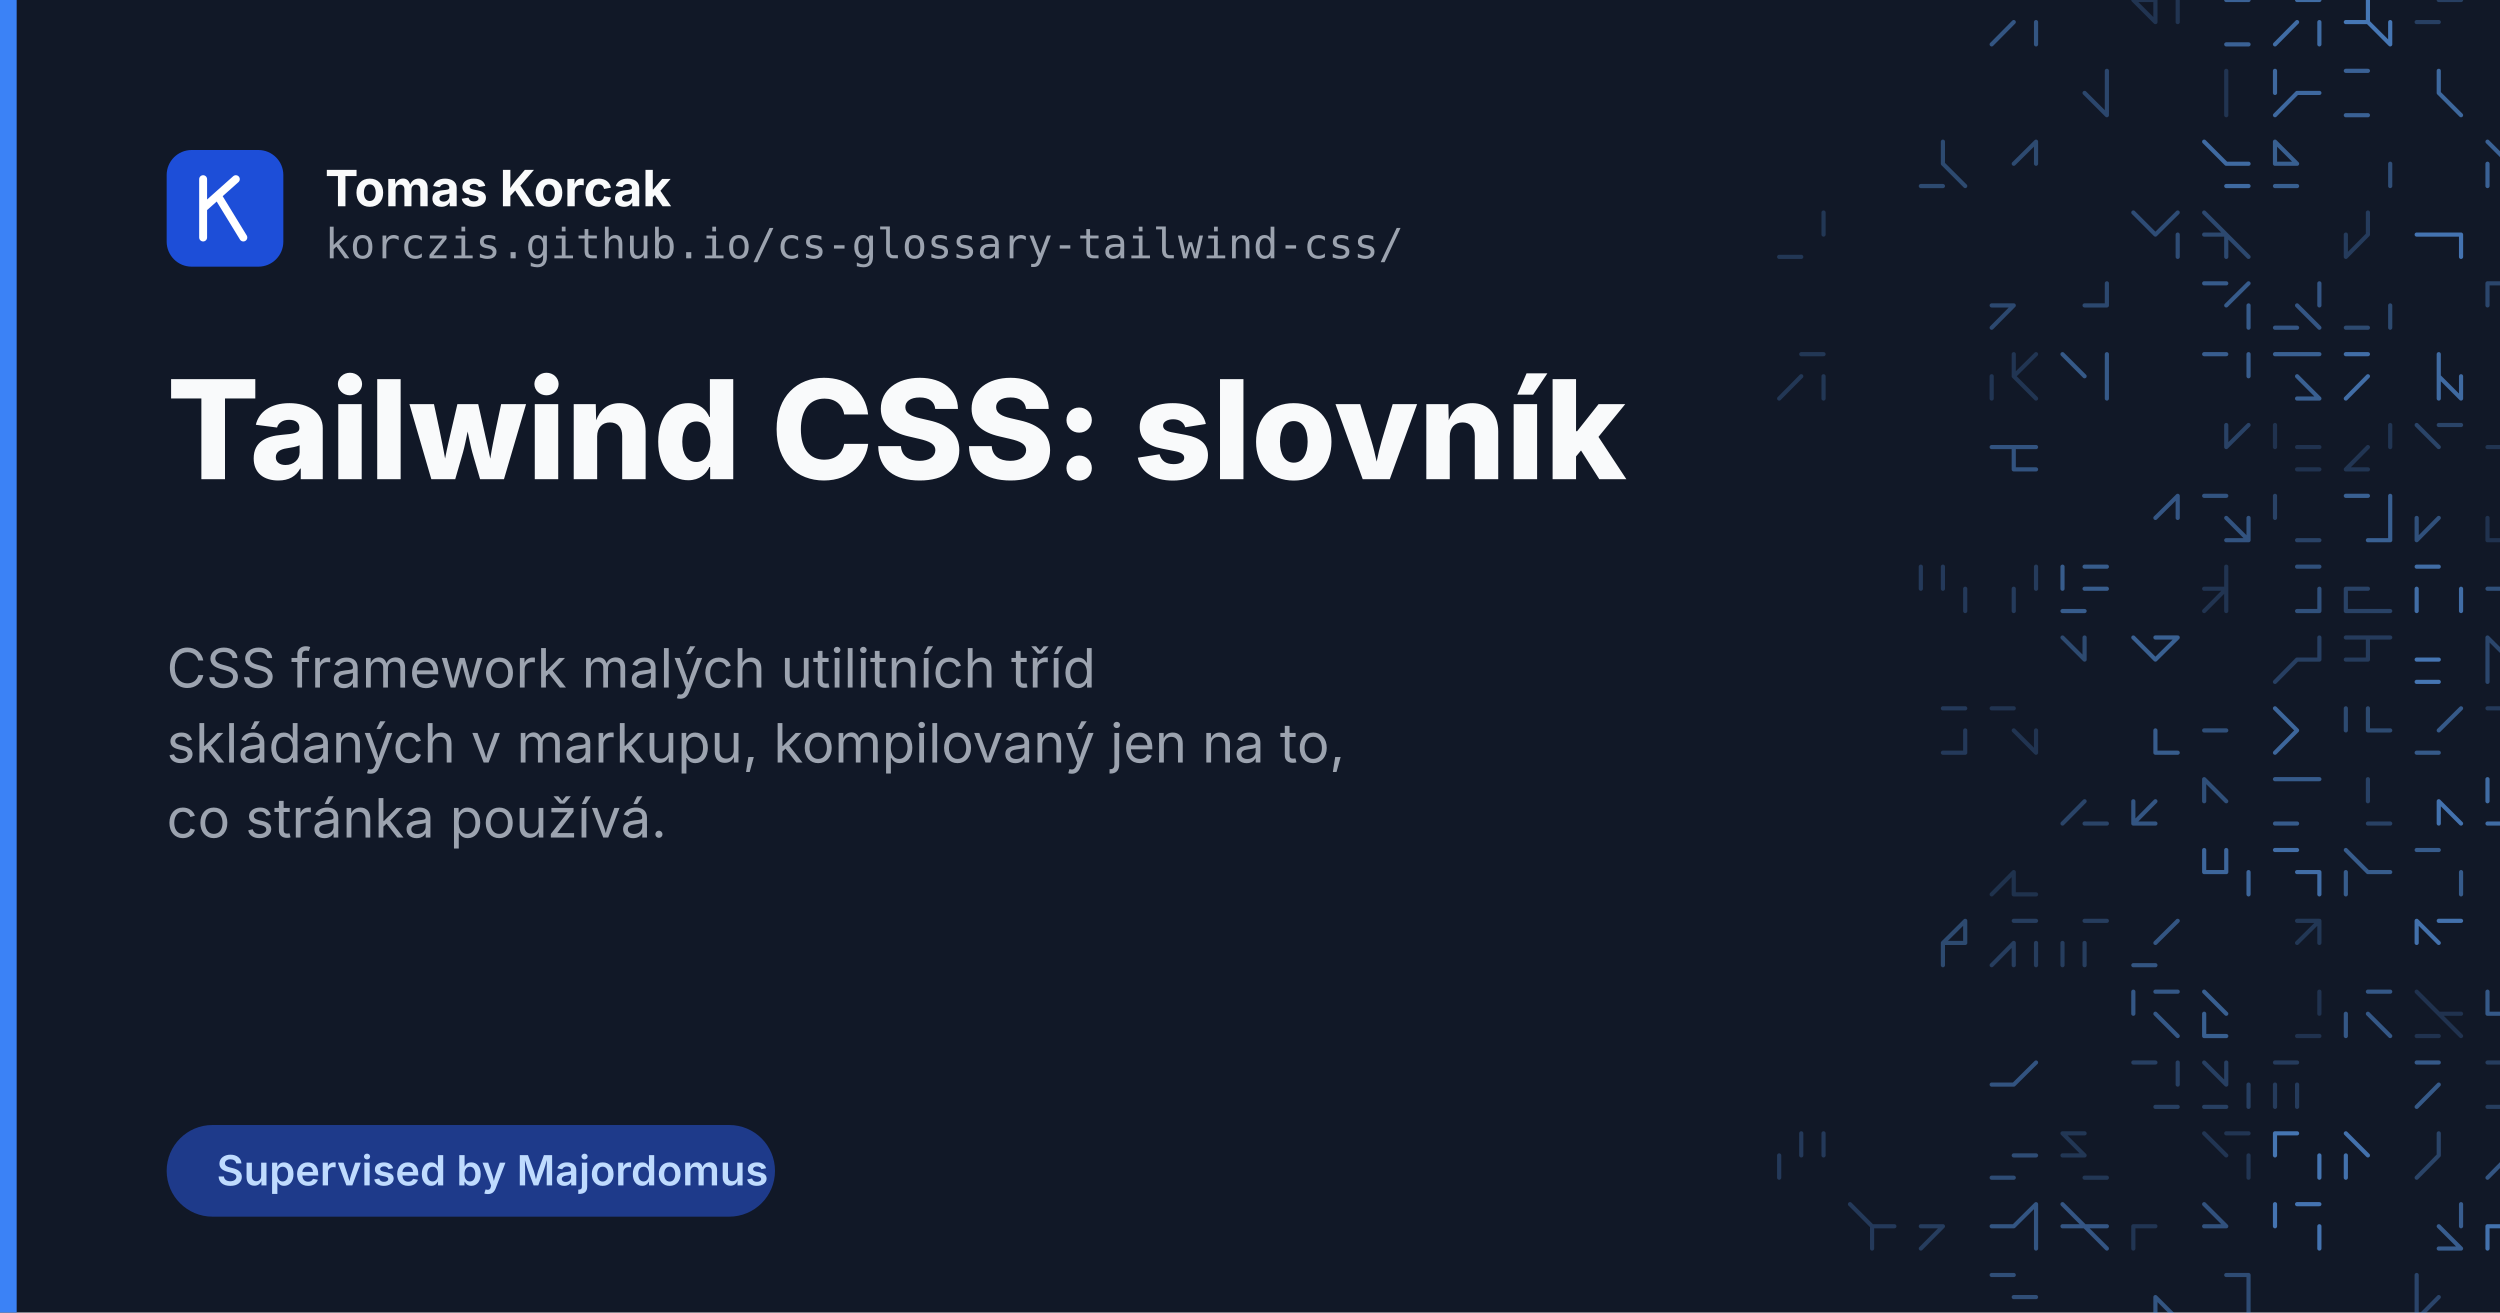
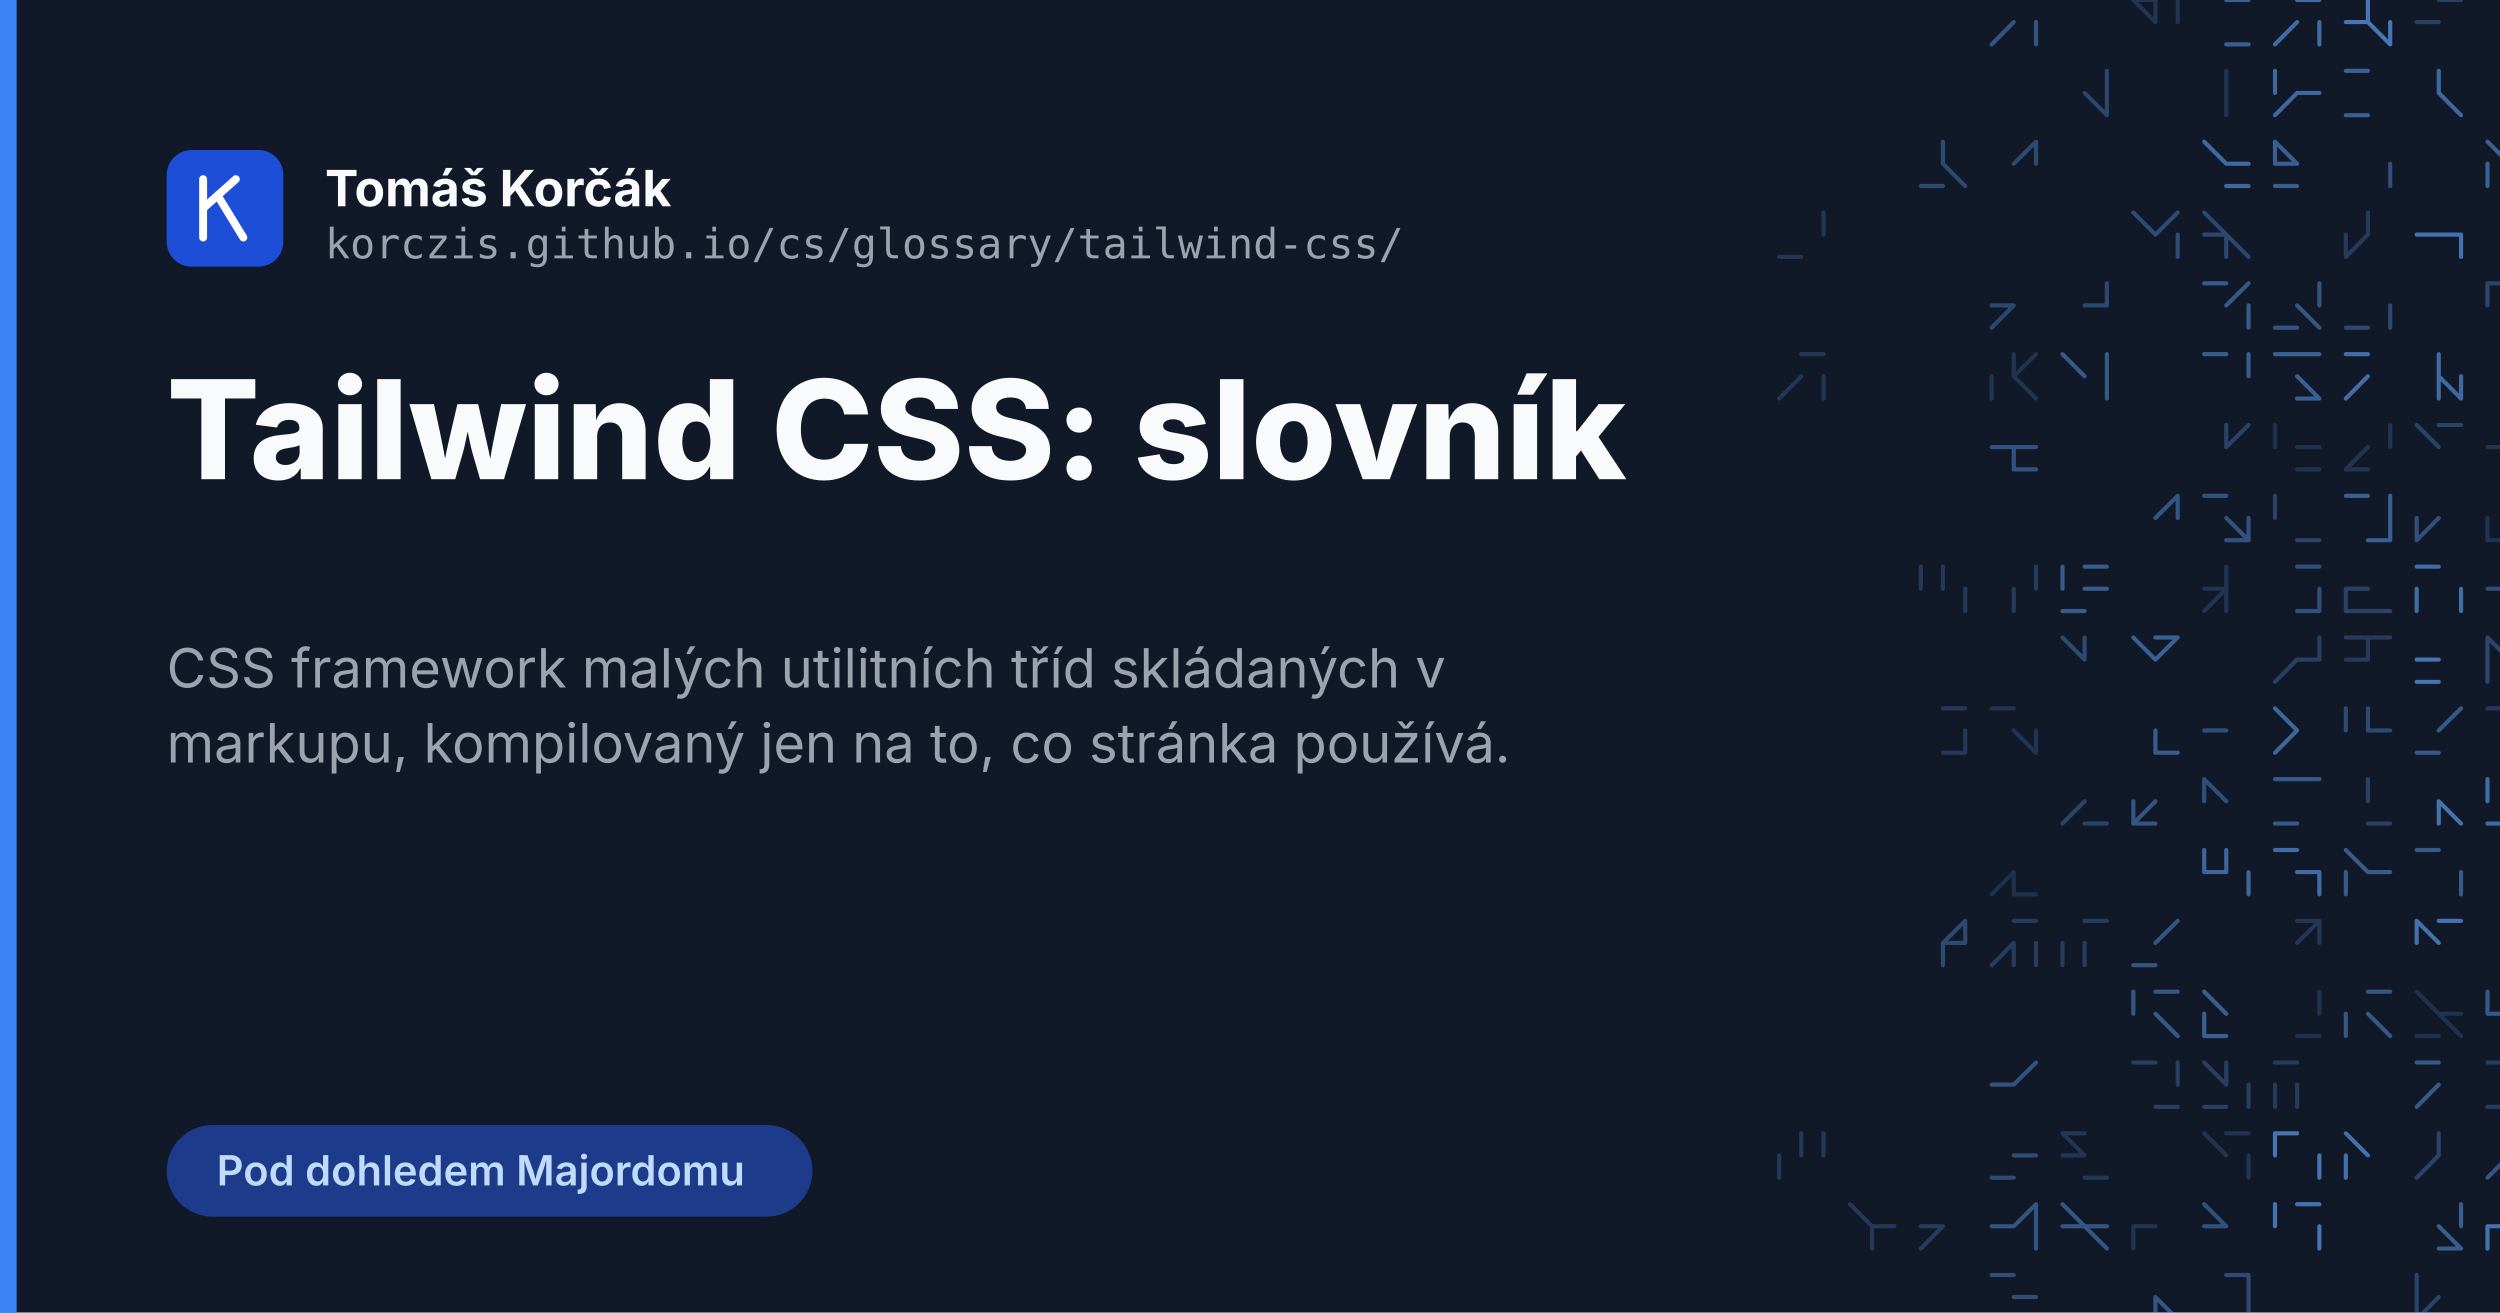
- <svg xmlns="http://www.w3.org/2000/svg" width="1200" height="630" viewBox="0 0 1200 630">
+ <svg xmlns="http://www.w3.org/2000/svg" width="1200" height="630" viewBox="0 0 1200 630" xml:lang="cs">
  <rect width="1200" height="630" fill="#111827" />
  <g fill="none" stroke="#60a5fa" stroke-width="2" stroke-linecap="round">
    <path d="M977.3 10.6L977.3 21.3M966.6 10.6L956.0 21.3" opacity="0.43" />
    <path d="M1024.0 0.0L1034.6 0.0M1024.0 0.0L1034.6 10.6M1045.3 0.0L1045.3 10.6M1034.6 0.0L1034.6 10.6" opacity="0.20" />
    <path d="M1068.6 21.3L1079.3 21.3M1068.6 0.0L1079.3 0.0" opacity="0.52" />
    <path d="M1113.3 10.6L1113.3 21.3M1102.6 10.6L1092.0 21.3M1102.6 10.6L1092.0 21.3M1102.6 0.0L1113.3 0.0" opacity="0.59" />
    <path d="M1136.6 0.0L1136.6 10.6M1147.3 10.6L1147.3 21.3M1126.0 10.6L1136.6 10.6M1136.6 10.6L1147.3 21.3" opacity="0.67" />
    <path d="M1170.6 0.0L1181.3 0.0M1160.0 10.6L1170.6 10.6" opacity="0.28" />
    <path d="M1215.3 0.0L1215.3 10.6M1215.3 0.0L1215.3 10.6M1215.3 0.0L1204.6 10.6M1215.3 0.0L1204.6 10.6" opacity="0.53" />
    <path d="M1238.6 10.6L1238.6 21.3M1238.6 10.6L1238.6 21.3M1238.6 0.0L1238.6 10.6M1249.3 0.0L1238.6 10.6" opacity="0.31" />
    <path d="M1011.3 34.0L1011.3 44.6M1000.6 44.6L1011.3 55.3M1011.3 44.6L1011.3 55.3" opacity="0.33" />
    <path d="M1068.6 34.0L1068.6 44.6M1068.6 34.0L1068.6 44.6M1068.6 44.6L1068.6 55.3" opacity="0.20" />
    <path d="M1102.6 44.6L1092.0 55.3M1092.0 34.0L1092.0 44.6M1102.6 44.6L1113.3 44.6" opacity="0.57" />
    <path d="M1126.0 34.0L1136.6 34.0M1126.0 55.3L1136.6 55.3" opacity="0.52" />
    <path d="M1170.6 44.6L1181.3 55.3M1170.6 34.0L1170.6 44.6" opacity="0.56" />
    <path d="M1204.6 44.6L1215.3 44.6M1204.6 55.3L1215.3 55.3" opacity="0.57" />
    <path d="M1238.6 34.0L1249.3 34.0M1238.6 34.0L1238.6 44.6M1249.3 34.0L1249.3 44.6" opacity="0.41" />
    <path d="M932.6 68.0L932.6 78.6M922.0 89.3L932.6 89.3M932.6 78.6L943.3 89.3" opacity="0.35" />
    <path d="M977.3 68.0L977.3 78.6M977.3 68.0L966.6 78.6" opacity="0.35" />
    <path d="M1068.6 89.3L1079.3 89.3M1068.6 78.6L1079.3 78.6M1068.6 89.3L1079.3 89.3M1058.0 68.0L1068.6 78.6" opacity="0.58" />
    <path d="M1092.0 68.0L1092.0 78.6M1092.0 89.3L1102.6 89.3M1092.0 68.0L1102.6 78.6M1092.0 78.6L1102.6 78.6" opacity="0.50" />
    <path d="M1147.3 78.6L1147.3 89.3M1147.3 78.6L1147.3 89.3" opacity="0.38" />
    <path d="M1204.6 78.6L1215.3 89.3M1194.0 78.6L1194.0 89.3M1194.0 68.0L1204.6 78.6" opacity="0.52" />
    <path d="M1228.0 78.6L1238.6 78.6M1228.0 68.0L1228.0 78.6" opacity="0.57" />
    <path d="M875.3 102.0L875.3 112.6M854.0 123.3L864.6 123.3" opacity="0.22" />
    <path d="M1045.3 102.0L1034.6 112.6M1024.0 102.0L1034.6 112.6M1024.0 102.0L1034.6 112.6M1045.3 112.6L1045.3 123.3" opacity="0.37" />
    <path d="M1058.0 102.0L1068.6 112.6M1058.0 112.6L1068.6 112.6M1068.6 112.6L1079.3 123.3M1068.6 112.6L1068.6 123.3" opacity="0.34" />
    <path d="M1126.0 112.6L1126.0 123.3M1136.6 112.6L1126.0 123.3M1136.6 102.0L1136.6 112.6" opacity="0.25" />
    <path d="M1181.3 112.6L1181.3 123.3M1160.0 112.6L1170.6 112.6M1170.6 112.6L1181.3 112.6" opacity="0.65" />
    <path d="M956.0 146.6L966.6 146.6M966.6 146.6L956.0 157.3" opacity="0.34" />
    <path d="M1011.3 136.0L1011.3 146.6M1000.6 146.6L1011.3 146.6M1000.6 146.6L1011.3 146.6" opacity="0.34" />
    <path d="M1079.3 136.0L1068.6 146.6M1058.0 136.0L1068.6 136.0M1079.3 146.6L1079.3 157.3" opacity="0.47" />
    <path d="M1113.3 136.0L1113.3 146.6M1092.0 157.3L1102.6 157.3M1102.6 146.6L1113.3 157.3" opacity="0.44" />
    <path d="M1126.0 157.3L1136.6 157.3M1147.3 146.6L1147.3 157.3" opacity="0.35" />
    <path d="M1215.3 146.6L1215.3 157.3M1194.0 136.0L1194.0 146.6M1204.6 136.0L1215.3 136.0M1194.0 136.0L1204.6 136.0" opacity="0.33" />
    <path d="M1249.3 146.6L1249.3 157.3M1228.0 146.6L1238.6 146.6M1228.0 146.6L1238.6 146.6M1249.3 146.6L1249.3 157.3" opacity="0.66" />
    <path d="M864.6 170.0L875.3 170.0M875.3 180.6L875.3 191.3M864.6 180.6L854.0 191.3" opacity="0.22" />
    <path d="M966.6 180.6L977.3 191.3M966.6 170.0L966.6 180.6M956.0 180.6L956.0 191.3M977.3 170.0L966.6 180.6" opacity="0.21" />
    <path d="M1011.3 180.6L1011.3 191.3M1011.3 170.0L1011.3 180.6M990.0 170.0L1000.6 180.6" opacity="0.46" />
    <path d="M1058.0 170.0L1068.6 170.0M1079.3 170.0L1079.3 180.6" opacity="0.49" />
    <path d="M1102.6 191.3L1113.3 191.3M1102.6 180.6L1113.3 191.3M1092.0 170.0L1102.6 170.0M1102.6 170.0L1113.3 170.0" opacity="0.51" />
    <path d="M1136.6 180.6L1126.0 191.3M1136.6 180.6L1126.0 191.3M1136.6 180.6L1126.0 191.3M1126.0 170.0L1136.6 170.0" opacity="0.60" />
    <path d="M1170.6 180.6L1170.6 191.3M1170.6 170.0L1170.6 180.6M1170.6 180.6L1181.3 191.3M1181.3 180.6L1181.3 191.3" opacity="0.58" />
    <path d="M1238.6 180.6L1249.3 191.3M1228.0 191.3L1238.6 191.3M1249.3 180.6L1249.3 191.3" opacity="0.51" />
    <path d="M966.6 214.6L977.3 214.6M966.6 225.3L977.3 225.3M956.0 214.6L966.6 214.6M966.6 214.6L966.6 225.3" opacity="0.42" />
    <path d="M1079.3 204.0L1068.6 214.6M1068.6 204.0L1068.6 214.6" opacity="0.30" />
    <path d="M1092.0 204.0L1092.0 214.6M1092.0 204.0L1092.0 214.6M1102.6 214.6L1113.3 214.6M1102.6 225.3L1113.3 225.3" opacity="0.19" />
    <path d="M1126.0 225.3L1136.6 225.3M1147.3 204.0L1147.3 214.6M1136.6 214.6L1126.0 225.3" opacity="0.21" />
    <path d="M1170.6 204.0L1181.3 204.0M1160.0 204.0L1170.6 214.6" opacity="0.31" />
    <path d="M1194.0 214.6L1204.6 214.6M1215.3 214.6L1215.3 225.3" opacity="0.20" />
    <path d="M1045.3 238.0L1045.3 248.6M1045.3 238.0L1034.6 248.6" opacity="0.44" />
    <path d="M1068.6 259.3L1079.3 259.3M1068.6 248.6L1079.3 259.3M1058.0 238.0L1068.6 238.0M1079.3 248.6L1079.3 259.3" opacity="0.42" />
    <path d="M1092.0 238.0L1092.0 248.6M1102.6 259.3L1113.3 259.3" opacity="0.30" />
    <path d="M1126.0 238.0L1136.6 238.0M1136.6 259.3L1147.3 259.3M1147.3 238.0L1147.3 248.6M1147.3 248.6L1147.3 259.3" opacity="0.51" />
    <path d="M1170.6 248.6L1160.0 259.3M1160.0 248.6L1160.0 259.3" opacity="0.40" />
    <path d="M1194.0 259.3L1204.6 259.3M1215.3 248.6L1215.3 259.3M1194.0 248.6L1194.0 259.3" opacity="0.19" />
    <path d="M1228.0 248.6L1228.0 259.3M1249.3 238.0L1238.6 248.6M1238.6 248.6L1249.3 248.6M1228.0 238.0L1228.0 248.6" opacity="0.53" />
    <path d="M943.3 282.6L943.3 293.3M932.6 272.0L932.6 282.6M922.0 272.0L922.0 282.6" opacity="0.24" />
    <path d="M966.6 282.6L966.6 293.3M977.3 272.0L977.3 282.6" opacity="0.25" />
    <path d="M990.0 293.3L1000.6 293.3M1000.6 272.0L1011.3 272.0M990.0 272.0L990.0 282.6M1000.6 282.6L1011.3 282.6" opacity="0.48" />
    <path d="M1058.0 282.6L1068.6 282.6M1068.6 272.0L1068.6 282.6M1068.6 282.6L1068.6 293.3M1068.6 282.6L1058.0 293.3" opacity="0.20" />
    <path d="M1102.6 272.0L1113.3 272.0M1102.6 293.3L1113.3 293.3M1113.3 282.6L1113.3 293.3M1102.6 293.3L1113.3 293.3" opacity="0.40" />
    <path d="M1136.6 293.3L1147.3 293.3M1126.0 293.3L1136.6 293.3M1126.0 282.6L1126.0 293.3M1126.0 282.6L1136.6 282.6" opacity="0.30" />
    <path d="M1160.0 272.0L1170.6 272.0M1160.0 282.6L1160.0 293.3M1181.3 282.6L1181.3 293.3" opacity="0.60" />
    <path d="M1204.6 293.3L1215.3 293.3M1194.0 282.6L1204.6 282.6M1204.6 272.0L1204.6 282.6" opacity="0.39" />
    <path d="M1228.0 272.0L1228.0 282.6M1228.0 272.0L1238.6 282.6M1238.6 282.6L1249.3 293.3M1238.6 282.6L1249.3 282.6" opacity="0.41" />
    <path d="M990.0 306.0L1000.6 316.6M1000.6 306.0L1000.6 316.6" opacity="0.35" />
    <path d="M1045.3 306.0L1034.6 316.6M1024.0 306.0L1034.6 316.6M1034.6 306.0L1045.3 306.0" opacity="0.51" />
    <path d="M1102.6 316.6L1092.0 327.3M1113.3 306.0L1113.3 316.6M1102.6 316.6L1113.3 316.6" opacity="0.28" />
    <path d="M1136.6 306.0L1147.3 306.0M1126.0 306.0L1136.6 306.0M1126.0 316.6L1136.6 316.6M1136.6 306.0L1136.6 316.6" opacity="0.25" />
    <path d="M1160.0 327.3L1170.6 327.3M1160.0 316.6L1170.6 316.6" opacity="0.66" />
    <path d="M1204.6 316.6L1215.3 327.3M1194.0 306.0L1204.6 316.6M1194.0 316.6L1194.0 327.3M1194.0 306.0L1194.0 316.6" opacity="0.33" />
    <path d="M1238.6 316.6L1249.3 316.6M1249.3 306.0L1249.3 316.6M1249.3 306.0L1249.3 316.6M1249.3 306.0L1238.6 316.6" opacity="0.20" />
    <path d="M932.6 361.3L943.3 361.3M932.6 361.3L943.3 361.3M932.6 340.0L943.3 340.0M943.3 350.6L943.3 361.3" opacity="0.24" />
    <path d="M977.3 350.6L977.3 361.3M966.6 350.6L977.3 361.3M956.0 340.0L966.6 340.0" opacity="0.20" />
    <path d="M1034.6 350.6L1034.6 361.3M1034.6 361.3L1045.3 361.3" opacity="0.48" />
    <path d="M1058.0 350.6L1068.6 350.6M1058.0 350.6L1068.6 350.6" opacity="0.39" />
    <path d="M1092.0 340.0L1102.6 350.6M1102.6 350.6L1092.0 361.3" opacity="0.55" />
    <path d="M1136.6 340.0L1136.6 350.6M1126.0 340.0L1126.0 350.6M1136.6 350.6L1147.3 350.6" opacity="0.35" />
    <path d="M1181.3 340.0L1170.6 350.6M1160.0 361.3L1170.6 361.3" opacity="0.46" />
    <path d="M1215.3 350.6L1215.3 361.3M1194.0 340.0L1204.6 340.0" opacity="0.24" />
    <path d="M1238.6 350.6L1238.6 361.3M1238.6 340.0L1238.6 350.6M1228.0 340.0L1238.6 340.0" opacity="0.41" />
    <path d="M1000.6 384.6L990.0 395.3M1000.6 384.6L990.0 395.3M1000.6 395.3L1011.3 395.3" opacity="0.31" />
    <path d="M1024.0 395.3L1034.6 395.3M1034.6 384.6L1024.0 395.3M1024.0 384.6L1024.0 395.3" opacity="0.43" />
    <path d="M1058.0 374.0L1058.0 384.6M1058.0 374.0L1068.6 384.6" opacity="0.39" />
    <path d="M1102.6 374.0L1113.3 374.0M1092.0 374.0L1102.6 374.0M1092.0 395.3L1102.6 395.3" opacity="0.47" />
    <path d="M1136.6 395.3L1147.3 395.3M1136.6 374.0L1136.6 384.6" opacity="0.29" />
    <path d="M1170.6 384.6L1181.3 395.3M1170.6 384.6L1170.6 395.3" opacity="0.64" />
    <path d="M1194.0 374.0L1194.0 384.6M1194.0 395.3L1204.6 395.3M1194.0 395.3L1204.6 395.3" opacity="0.59" />
    <path d="M1238.6 384.6L1249.3 395.3M1228.0 374.0L1228.0 384.6" opacity="0.44" />
    <path d="M966.6 418.6L956.0 429.3M966.6 418.6L966.6 429.3M966.6 429.3L977.3 429.3" opacity="0.18" />
    <path d="M1058.0 418.6L1068.6 418.6M1068.6 408.0L1068.6 418.6M1079.3 418.6L1079.3 429.3M1058.0 408.0L1058.0 418.6" opacity="0.55" />
    <path d="M1102.6 418.6L1113.3 418.6M1113.3 418.6L1113.3 429.3M1092.0 408.0L1102.6 408.0" opacity="0.60" />
    <path d="M1126.0 418.6L1126.0 429.3M1136.6 418.6L1147.3 418.6M1126.0 408.0L1136.6 418.6M1136.6 418.6L1147.3 418.6" opacity="0.48" />
    <path d="M1181.3 418.6L1181.3 429.3M1160.0 408.0L1170.6 408.0" opacity="0.47" />
    <path d="M1204.6 418.6L1215.3 418.6M1215.3 408.0L1204.6 418.6M1215.3 408.0L1204.6 418.6" opacity="0.24" />
    <path d="M1228.0 429.3L1238.6 429.3M1238.6 418.6L1228.0 429.3M1249.3 408.0L1238.6 418.6" opacity="0.45" />
    <path d="M943.3 442.0L932.6 452.6M932.6 452.6L943.3 452.6M932.6 452.6L932.6 463.3M943.3 442.0L943.3 452.6" opacity="0.35" />
    <path d="M966.6 442.0L977.3 442.0M966.6 452.6L966.6 463.3M966.6 452.6L956.0 463.3M977.3 452.6L977.3 463.3" opacity="0.26" />
    <path d="M1000.6 442.0L1011.3 442.0M990.0 452.6L990.0 463.3M1000.6 452.6L1000.6 463.3" opacity="0.26" />
    <path d="M1045.3 442.0L1034.6 452.6M1024.0 463.3L1034.6 463.3" opacity="0.43" />
    <path d="M1113.3 442.0L1113.3 452.6M1113.3 442.0L1102.6 452.6M1102.6 442.0L1113.3 442.0" opacity="0.22" />
    <path d="M1160.0 442.0L1160.0 452.6M1170.6 442.0L1181.3 442.0M1160.0 442.0L1170.6 452.6" opacity="0.63" />
    <path d="M1238.6 442.0L1238.6 452.6M1249.3 452.6L1249.3 463.3" opacity="0.30" />
    <path d="M1034.6 486.6L1045.3 497.3M1034.6 476.0L1045.3 476.0M1024.0 476.0L1024.0 486.6" opacity="0.45" />
    <path d="M1058.0 476.0L1068.6 486.6M1058.0 486.6L1058.0 497.3M1058.0 497.3L1068.6 497.3M1058.0 486.6L1058.0 497.3" opacity="0.50" />
    <path d="M1102.6 497.3L1113.3 497.3M1113.3 476.0L1113.3 486.6" opacity="0.19" />
    <path d="M1126.0 486.6L1126.0 497.3M1136.6 486.6L1147.3 497.3M1136.6 476.0L1147.3 476.0" opacity="0.45" />
    <path d="M1160.0 476.0L1170.6 486.6M1160.0 497.3L1170.6 497.3M1170.6 486.6L1181.3 497.3M1170.6 486.6L1181.3 486.6" opacity="0.19" />
    <path d="M1215.3 486.6L1215.3 497.3M1194.0 486.6L1204.6 486.6M1204.6 486.6L1215.3 497.3M1194.0 476.0L1194.0 486.6" opacity="0.46" />
    <path d="M1249.3 476.0L1249.3 486.6M1228.0 476.0L1238.6 476.0M1228.0 486.6L1228.0 497.3" opacity="0.66" />
    <path d="M956.0 520.6L966.6 520.6M977.3 510.0L966.6 520.6" opacity="0.42" />
    <path d="M1045.3 510.0L1045.3 520.6M1034.6 531.3L1045.3 531.3M1024.0 510.0L1034.6 510.0" opacity="0.28" />
    <path d="M1058.0 510.0L1068.6 520.6M1058.0 531.3L1068.6 531.3M1079.3 520.6L1079.3 531.3M1068.6 510.0L1068.6 520.6" opacity="0.28" />
    <path d="M1092.0 520.6L1092.0 531.3M1102.6 520.6L1102.6 531.3M1092.0 510.0L1102.6 510.0" opacity="0.25" />
    <path d="M1170.6 520.6L1160.0 531.3M1160.0 510.0L1170.6 510.0" opacity="0.46" />
    <path d="M1194.0 510.0L1204.6 510.0M1204.6 520.6L1215.3 520.6M1194.0 531.3L1204.6 531.3" opacity="0.26" />
    <path d="M875.3 544.0L875.3 554.6M854.0 554.6L854.0 565.3M864.6 544.0L864.6 554.6" opacity="0.24" />
    <path d="M966.6 554.6L977.3 554.6M956.0 565.3L966.6 565.3M966.6 554.6L977.3 554.6" opacity="0.37" />
    <path d="M990.0 544.0L1000.6 554.6M990.0 554.6L1000.6 554.6M1000.6 565.3L1011.3 565.3M990.0 544.0L1000.6 544.0" opacity="0.22" />
    <path d="M1068.6 544.0L1079.3 544.0M1079.3 554.6L1079.3 565.3M1058.0 544.0L1068.6 554.6" opacity="0.21" />
    <path d="M1092.0 544.0L1102.6 544.0M1092.0 544.0L1092.0 554.6M1113.3 554.6L1113.3 565.3M1092.0 544.0L1092.0 554.6" opacity="0.66" />
    <path d="M1126.0 554.6L1126.0 565.3M1126.0 544.0L1136.6 554.6" opacity="0.63" />
    <path d="M1170.6 554.6L1160.0 565.3M1170.6 544.0L1170.6 554.6" opacity="0.31" />
    <path d="M1204.6 554.6L1194.0 565.3M1215.3 544.0L1204.6 554.6" opacity="0.43" />
    <path d="M1238.6 544.0L1238.6 554.6M1228.0 544.0L1238.6 544.0" opacity="0.21" />
    <path d="M898.6 588.6L909.3 588.6M888.0 578.0L898.6 588.6M898.6 588.6L898.6 599.3" opacity="0.24" />
    <path d="M922.0 588.6L932.6 588.6M932.6 588.6L922.0 599.3" opacity="0.26" />
    <path d="M956.0 588.6L966.6 588.6M977.3 578.0L966.6 588.6M977.3 588.6L977.3 599.3M977.3 578.0L977.3 588.6" opacity="0.43" />
    <path d="M990.0 588.6L1000.6 588.6M1000.6 588.6L1011.3 599.3M990.0 578.0L1000.6 588.6M1000.6 588.6L1011.3 588.6" opacity="0.44" />
    <path d="M1024.0 588.6L1024.0 599.3M1024.0 588.6L1034.6 588.6M1024.0 588.6L1034.6 588.6" opacity="0.21" />
    <path d="M1058.0 578.0L1068.6 588.6M1058.0 588.6L1068.6 588.6" opacity="0.41" />
    <path d="M1092.0 578.0L1092.0 588.6M1113.3 588.6L1113.3 599.3M1102.6 578.0L1113.3 578.0M1102.6 578.0L1113.3 578.0" opacity="0.65" />
    <path d="M1181.3 578.0L1181.3 588.6M1170.6 588.6L1181.3 599.3M1170.6 599.3L1181.3 599.3" opacity="0.49" />
    <path d="M1194.0 588.6L1194.0 599.3M1204.6 588.6L1215.3 599.3M1194.0 588.6L1204.6 588.6" opacity="0.64" />
    <path d="M1228.0 588.6L1228.0 599.3M1249.3 578.0L1249.3 588.6" opacity="0.51" />
    <path d="M966.6 633.3L977.3 633.3M966.6 622.6L977.3 622.6M956.0 612.0L966.6 612.0" opacity="0.38" />
    <path d="M1034.6 622.6L1045.3 633.3M1034.6 622.6L1034.6 633.3" opacity="0.43" />
    <path d="M1068.6 612.0L1079.3 612.0M1079.3 622.6L1079.3 633.3M1068.6 633.3L1079.3 633.3M1079.3 612.0L1079.3 622.6" opacity="0.36" />
    <path d="M1160.0 612.0L1160.0 622.6M1170.6 622.6L1160.0 633.3M1160.0 622.6L1160.0 633.3M1160.0 633.3L1170.6 633.3" opacity="0.32" />
    <path d="M1204.6 612.0L1215.3 612.0M1204.6 622.6L1215.3 622.6M1215.3 612.0L1215.3 622.6M1204.6 633.3L1215.3 633.3" opacity="0.21" />
    <path d="M1249.3 622.6L1249.3 633.3M1228.0 622.6L1228.0 633.3M1238.6 622.6L1249.3 622.6" opacity="0.24" />
    <path d="M898.6 656.6L909.3 656.6M888.0 656.6L888.0 667.3M898.6 646.0L898.6 656.6" opacity="0.25" />
    <path d="M922.0 656.6L922.0 667.3M922.0 656.6L922.0 667.3" opacity="0.24" />
    <path d="M1000.6 667.3L1011.3 667.3M990.0 656.6L990.0 667.3M1000.6 656.6L1011.3 667.3M990.0 667.3L1000.6 667.3" opacity="0.25" />
    <path d="M1034.6 656.6L1034.6 667.3M1034.6 656.6L1034.6 667.3M1045.3 656.6L1045.3 667.3M1045.3 646.0L1034.6 656.6" opacity="0.45" />
    <path d="M1068.6 656.6L1068.6 667.3M1079.3 646.0L1079.3 656.6" opacity="0.33" />
    <path d="M1113.3 646.0L1102.6 656.6M1102.6 656.6L1113.3 667.3" opacity="0.21" />
    <path d="M1136.6 656.6L1147.3 667.3M1136.6 646.0L1147.3 646.0M1126.0 656.6L1136.6 656.6M1126.0 646.0L1136.6 656.6" opacity="0.36" />
    <path d="M1160.0 656.6L1160.0 667.3M1160.0 646.0L1160.0 656.6" opacity="0.62" />
    <path d="M1194.0 646.0L1194.0 656.6M1194.0 656.6L1204.6 656.6M1194.0 646.0L1204.6 646.0" opacity="0.31" />
    <path d="M1228.0 646.0L1238.6 646.0M1249.3 646.0L1249.3 656.6M1238.6 646.0L1238.6 656.6" opacity="0.21" />
  </g>
  <rect x="0" y="0" width="8" height="630" fill="#3b82f6" />
  <g font-family="Inter, Helvetica Neue, Helvetica, Arial, sans-serif">
    <rect x="80" y="72" width="56" height="56" rx="12" fill="#1d4ed8" />
    <g fill="none" stroke="#fff" stroke-width="3.8" stroke-linecap="round" stroke-linejoin="round">
      <path d="M97.5 86v28M97.5 100l15.7-14M104.5 93.9l12.3 20.1" />
    </g>
-     <text x="156" y="99" font-size="24" font-weight="700" fill="#f9fafb">Tomas Korcak</text>
-     <text x="156" y="124" font-size="20" font-family="JetBrains Mono, Menlo, monospace" fill="#9ca3af">korczis.github.io/cs-glossary-tailwind-css/</text>
+     <text x="156" y="99" font-size="24" font-weight="700" fill="#f9fafb">Tomáš Korčák</text>
+     <text id="address" x="156" y="124" font-size="20" font-family="JetBrains Mono, Menlo, monospace" fill="#9ca3af">korczis.github.io/cs/glossary/tailwind-css/</text>
    <text x="80" y="230" font-size="66" font-weight="800" fill="#f9fafb">Tailwind CSS: slovník</text>
-     <text x="80" y="330" font-size="26" fill="#9ca3af">CSS framework malých utilitních tříd</text>
-     <text x="80" y="366" font-size="26" fill="#9ca3af">skládaných v markupu, kompilovaný jen na to,</text>
-     <text x="80" y="402" font-size="26" fill="#9ca3af">co stránka používá.</text>
-     <rect x="80" y="540" width="292" height="44" rx="22" fill="#1e3a8a" />
-     <text x="104" y="569" font-size="20" font-weight="600" fill="#bfdbfe">Supervised by Majordomus</text>
+     <text x="80" y="330" font-size="26" fill="#9ca3af">CSS framework malých utilitních tříd skládaných v</text>
+     <text x="80" y="366" font-size="26" fill="#9ca3af">markupu, kompilovaný jen na to, co stránka používá.</text>
+     <rect x="80" y="540" width="310" height="44" rx="22" fill="#1e3a8a" />
+     <text x="104" y="569" font-size="20" font-weight="600" fill="#bfdbfe">Pod dohledem Majordomu</text>
  </g>
</svg>
